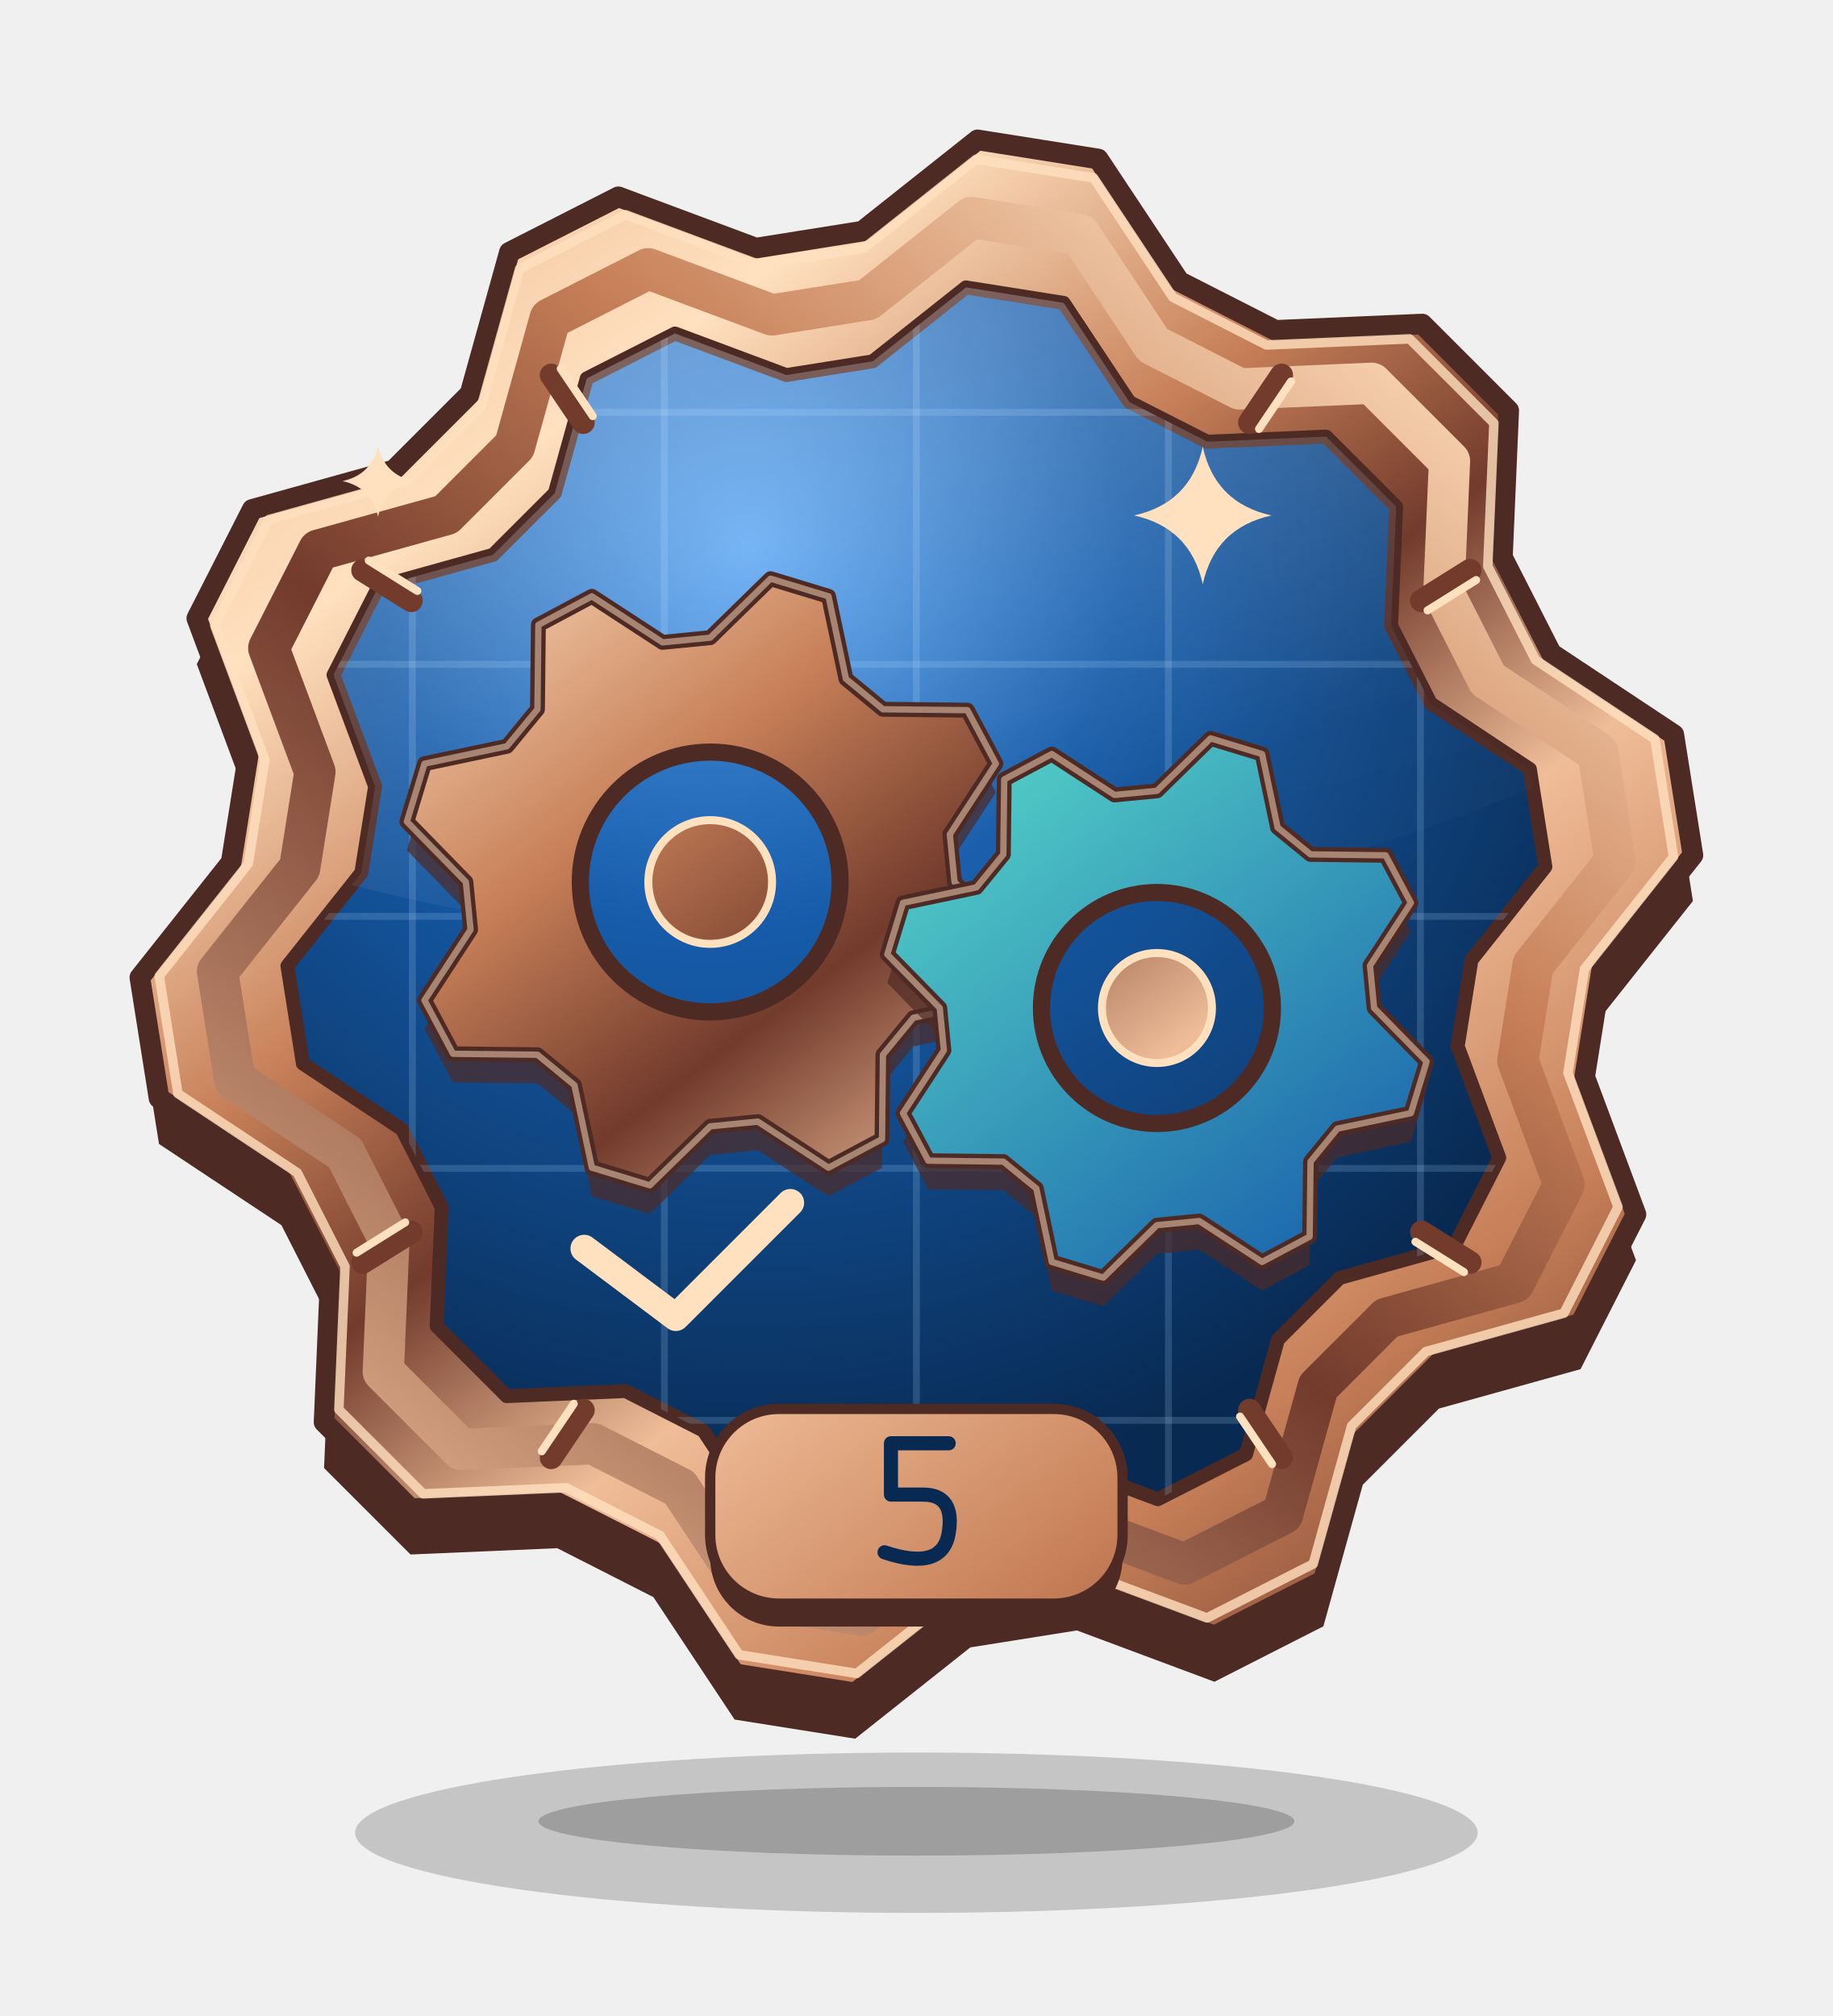
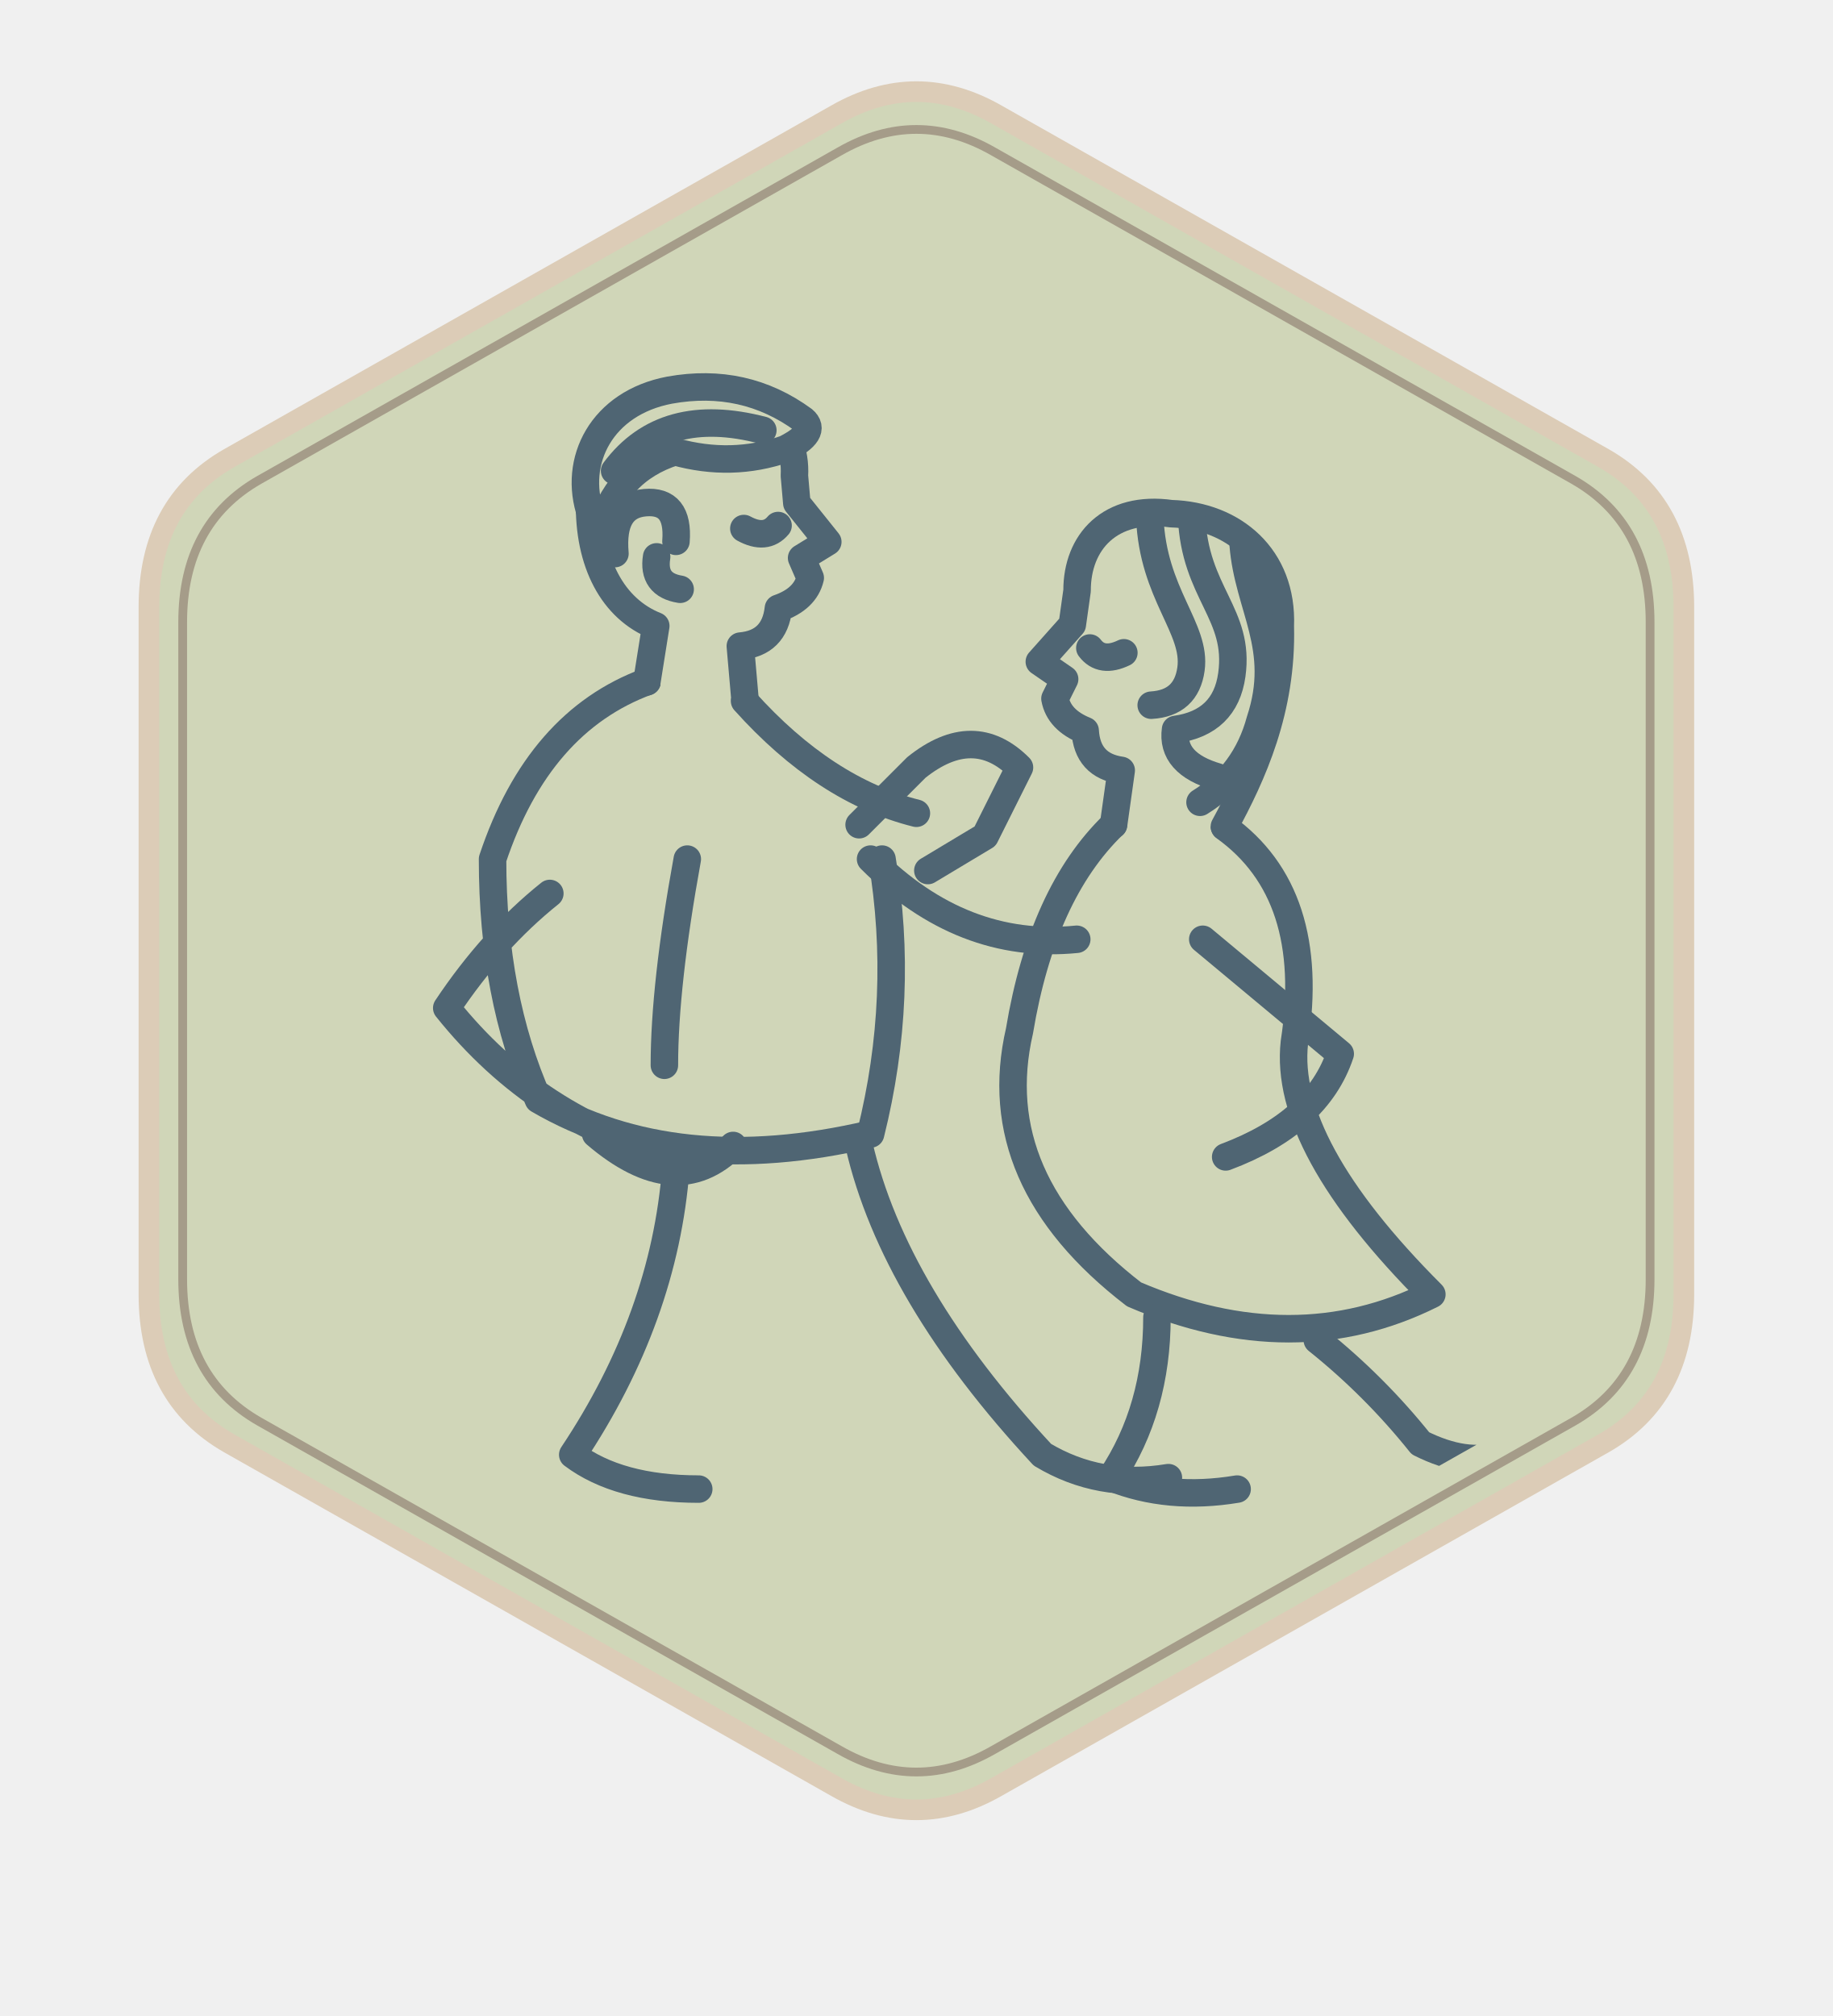
- <svg xmlns="http://www.w3.org/2000/svg" viewBox="0 0 160 176" aria-hidden="true" focusable="false" class="oa-badge-art" data-badge-art="duo-completed-5" data-art-motif="duo-gears" data-locked="false">
+ <svg xmlns="http://www.w3.org/2000/svg" viewBox="0 0 160 176" aria-hidden="true" focusable="false" data-badge-art="duo-completed-5" data-art-motif="learning-a-dance">
  <defs>
-     <linearGradient id="oba-asset-duo-completed-5-e-metal" x1="25" y1="15" x2="126" y2="150" gradientUnits="userSpaceOnUse">
-       <stop stop-color="#efbd98" />
-       <stop offset=".19" stop-color="#ffe0bf" />
-       <stop offset=".37" stop-color="#c67f58" />
-       <stop offset=".5" stop-color="#723b2c" />
-       <stop offset=".64" stop-color="#efbd98" />
-       <stop offset=".82" stop-color="#c67f58" />
-       <stop offset="1" stop-color="#723b2c" />
-     </linearGradient>
-     <linearGradient id="oba-asset-duo-completed-5-e-bevel" x1="25" y1="151" x2="130" y2="18" gradientUnits="userSpaceOnUse">
-       <stop stop-color="#efbd98" />
-       <stop offset=".46" stop-color="#723b2c" />
-       <stop offset=".7" stop-color="#c67f58" />
-       <stop offset="1" stop-color="#ffe0bf" />
-     </linearGradient>
-     <radialGradient id="oba-asset-duo-completed-5-e-enamel" cx="62" cy="40" r="105" gradientUnits="userSpaceOnUse">
-       <stop stop-color="#5aa5f3" />
-       <stop offset=".39" stop-color="#165caa" />
-       <stop offset="1" stop-color="#082951" />
-     </radialGradient>
-     <linearGradient id="oba-asset-duo-completed-5-e-accent" x1="49" y1="39" x2="112" y2="119" gradientUnits="userSpaceOnUse">
-       <stop stop-color="#b4e0ff" />
-       <stop offset=".34" stop-color="#5ce0cb" />
-       <stop offset="1" stop-color="#165caa" />
-     </linearGradient>
-     <linearGradient id="oba-asset-duo-completed-5-e-gloss" x1="60" y1="20" x2="83" y2="111" gradientUnits="userSpaceOnUse">
-       <stop stop-color="#ffffff" stop-opacity=".32" />
-       <stop offset=".6" stop-color="#ffffff" stop-opacity=".02" />
-       <stop offset="1" stop-color="#ffffff" stop-opacity="0" />
-     </linearGradient>
-     <clipPath id="oba-asset-duo-completed-5-e-field">
-       <path d="M75.29 20.18L85.34 12.21L95.87 13.88L102.96 24.57L111.35 28.84L124.16 28.29L131.71 35.84L131.16 48.65L135.43 57.04L146.12 64.13L147.79 74.66L139.82 84.71L138.34 94.01L142.82 106.02L137.98 115.53L125.62 118.97L118.97 125.62L115.53 137.98L106.02 142.82L94.01 138.34L84.71 139.82L74.66 147.79L64.13 146.12L57.04 135.43L48.65 131.16L35.84 131.71L28.29 124.16L28.84 111.35L24.57 102.96L13.88 95.87L12.21 85.34L20.18 75.29L21.66 65.99L17.18 53.98L22.02 44.47L34.38 41.03L41.03 34.38L44.47 22.02L53.98 17.18L65.99 21.66Z" fill="#fff" transform="translate(80 80) scale(.81) translate(-80 -80)" />
+     <clipPath id="oba-asset-duo-completed-5-e-scene">
+       <path d="M73 10 Q80 6 87 10 L140 40 Q147 44 147 53 L147 113 Q147 122 140 126 L87 156 Q80 160 73 156 L20 126 Q13 122 13 113 L13 53 Q13 44 20 40Z" transform="translate(80 83) scale(.92) translate(-80 -83)" />
    </clipPath>
  </defs>
-   <ellipse cx="80" cy="160" rx="49" ry="7" fill="#000" opacity=".18" />
-   <ellipse cx="80" cy="159" rx="33" ry="3" fill="#000" opacity=".2" />
-   <path d="M75.29 20.18L85.34 12.21L95.87 13.88L102.96 24.57L111.35 28.84L124.16 28.29L131.71 35.84L131.16 48.65L135.43 57.04L146.12 64.13L147.79 74.66L139.82 84.71L138.34 94.01L142.82 106.02L137.98 115.53L125.62 118.97L118.97 125.62L115.53 137.98L106.02 142.82L94.01 138.34L84.71 139.82L74.66 147.79L64.13 146.12L57.04 135.43L48.65 131.16L35.84 131.71L28.29 124.16L28.84 111.35L24.57 102.96L13.88 95.87L12.21 85.34L20.18 75.29L21.66 65.99L17.18 53.98L22.02 44.47L34.38 41.03L41.03 34.38L44.47 22.02L53.98 17.18L65.99 21.66Z" fill="#4e2a25" transform="translate(0 4)" />
-   <path d="M75.29 20.18L85.34 12.21L95.87 13.88L102.96 24.57L111.35 28.84L124.16 28.29L131.71 35.84L131.16 48.65L135.43 57.04L146.12 64.13L147.79 74.66L139.82 84.71L138.34 94.01L142.82 106.02L137.98 115.53L125.62 118.97L118.97 125.62L115.53 137.98L106.02 142.82L94.01 138.34L84.71 139.82L74.66 147.79L64.13 146.12L57.04 135.43L48.65 131.16L35.84 131.71L28.29 124.16L28.84 111.35L24.57 102.96L13.88 95.87L12.21 85.34L20.18 75.29L21.66 65.99L17.18 53.98L22.02 44.47L34.38 41.03L41.03 34.38L44.47 22.02L53.98 17.18L65.99 21.66Z" fill="url(#oba-asset-duo-completed-5-e-metal)" stroke="#4e2a25" stroke-width="1.8" stroke-linejoin="round" stroke-linecap="round" />
-   <path d="M75.29 20.18L85.34 12.21L95.87 13.88L102.96 24.57L111.35 28.84L124.16 28.29L131.71 35.84L131.16 48.65L135.43 57.04L146.12 64.13L147.79 74.66L139.82 84.71L138.34 94.01L142.82 106.02L137.98 115.53L125.62 118.97L118.97 125.62L115.53 137.98L106.02 142.82L94.01 138.34L84.71 139.82L74.66 147.79L64.13 146.12L57.04 135.43L48.65 131.16L35.84 131.71L28.29 124.16L28.84 111.35L24.57 102.96L13.88 95.87L12.21 85.34L20.18 75.29L21.66 65.99L17.18 53.98L22.02 44.47L34.38 41.03L41.03 34.38L44.47 22.02L53.98 17.18L65.99 21.66Z" fill="none" stroke="#ffe0bf" stroke-width="0.85" stroke-linejoin="round" stroke-linecap="round" transform="translate(80 80) scale(.975) translate(-80 -80)" opacity=".8" />
-   <path d="M75.29 20.18L85.34 12.21L95.87 13.88L102.96 24.57L111.35 28.84L124.16 28.29L131.71 35.84L131.16 48.65L135.43 57.04L146.12 64.13L147.79 74.66L139.82 84.71L138.34 94.01L142.82 106.02L137.98 115.53L125.62 118.97L118.97 125.62L115.53 137.98L106.02 142.82L94.01 138.34L84.71 139.82L74.66 147.79L64.13 146.12L57.04 135.43L48.65 131.16L35.84 131.71L28.29 124.16L28.84 111.35L24.57 102.96L13.88 95.87L12.21 85.34L20.18 75.29L21.66 65.99L17.18 53.98L22.02 44.47L34.38 41.03L41.03 34.38L44.47 22.02L53.98 17.18L65.99 21.66Z" fill="none" stroke="url(#oba-asset-duo-completed-5-e-bevel)" stroke-width="4" stroke-linejoin="round" stroke-linecap="round" transform="translate(80 80) scale(.9) translate(-80 -80)" />
-   <path d="M75.29 20.18L85.34 12.21L95.87 13.88L102.96 24.57L111.35 28.84L124.16 28.29L131.71 35.84L131.16 48.65L135.43 57.04L146.12 64.13L147.79 74.66L139.82 84.71L138.34 94.01L142.82 106.02L137.98 115.53L125.62 118.97L118.97 125.62L115.53 137.98L106.02 142.82L94.01 138.34L84.71 139.82L74.66 147.79L64.13 146.12L57.04 135.43L48.65 131.16L35.84 131.71L28.29 124.16L28.84 111.35L24.57 102.96L13.88 95.87L12.21 85.34L20.18 75.29L21.66 65.99L17.18 53.98L22.02 44.47L34.38 41.03L41.03 34.38L44.47 22.02L53.98 17.18L65.99 21.66Z" fill="url(#oba-asset-duo-completed-5-e-enamel)" stroke="#4e2a25" stroke-width="1.5" stroke-linejoin="round" stroke-linecap="round" transform="translate(80 80) scale(.81) translate(-80 -80)" />
-   <g clip-path="url(#oba-asset-duo-completed-5-e-field)">
-     <path d="M36 23V138M23 36H138" fill="none" stroke="#b4e0ff" stroke-width="0.6" stroke-linejoin="round" stroke-linecap="round" opacity=".18" />
-     <path d="M58 23V138M23 58H138" fill="none" stroke="#b4e0ff" stroke-width="0.6" stroke-linejoin="round" stroke-linecap="round" opacity=".18" />
-     <path d="M80 23V138M23 80H138" fill="none" stroke="#b4e0ff" stroke-width="0.6" stroke-linejoin="round" stroke-linecap="round" opacity=".18" />
-     <path d="M102 23V138M23 102H138" fill="none" stroke="#b4e0ff" stroke-width="0.6" stroke-linejoin="round" stroke-linecap="round" opacity=".18" />
-     <path d="M124 23V138M23 124H138" fill="none" stroke="#b4e0ff" stroke-width="0.6" stroke-linejoin="round" stroke-linecap="round" opacity=".18" />
-     <path d="M14 18H147V63Q78 96 14 72Z" fill="url(#oba-asset-duo-completed-5-e-gloss)" />
-   </g>
-   <g transform="translate(49.24 125.6) rotate(-146)">
-     <path d="M0-2V3" fill="none" stroke="#723b2c" stroke-width="2" stroke-linejoin="round" stroke-linecap="round" />
-     <path d="M1-2V3" fill="none" stroke="#ffe0bf" stroke-width="0.7" stroke-linejoin="round" stroke-linecap="round" />
-   </g>
-   <g transform="translate(33.36 109.15) rotate(-122)">
-     <path d="M0-2V3" fill="none" stroke="#723b2c" stroke-width="2" stroke-linejoin="round" stroke-linecap="round" />
-     <path d="M1-2V3" fill="none" stroke="#ffe0bf" stroke-width="0.7" stroke-linejoin="round" stroke-linecap="round" />
-   </g>
-   <g transform="translate(33.36 50.85) rotate(-58)">
-     <path d="M0-2V3" fill="none" stroke="#723b2c" stroke-width="2" stroke-linejoin="round" stroke-linecap="round" />
-     <path d="M1-2V3" fill="none" stroke="#ffe0bf" stroke-width="0.7" stroke-linejoin="round" stroke-linecap="round" />
-   </g>
-   <g transform="translate(49.24 34.4) rotate(-34)">
-     <path d="M0-2V3" fill="none" stroke="#723b2c" stroke-width="2" stroke-linejoin="round" stroke-linecap="round" />
-     <path d="M1-2V3" fill="none" stroke="#ffe0bf" stroke-width="0.7" stroke-linejoin="round" stroke-linecap="round" />
-   </g>
-   <g transform="translate(110.76 34.4) rotate(34)">
-     <path d="M0-2V3" fill="none" stroke="#723b2c" stroke-width="2" stroke-linejoin="round" stroke-linecap="round" />
-     <path d="M1-2V3" fill="none" stroke="#ffe0bf" stroke-width="0.7" stroke-linejoin="round" stroke-linecap="round" />
-   </g>
-   <g transform="translate(126.64 50.85) rotate(58)">
-     <path d="M0-2V3" fill="none" stroke="#723b2c" stroke-width="2" stroke-linejoin="round" stroke-linecap="round" />
-     <path d="M1-2V3" fill="none" stroke="#ffe0bf" stroke-width="0.7" stroke-linejoin="round" stroke-linecap="round" />
-   </g>
-   <g transform="translate(126.64 109.15) rotate(122)">
-     <path d="M0-2V3" fill="none" stroke="#723b2c" stroke-width="2" stroke-linejoin="round" stroke-linecap="round" />
-     <path d="M1-2V3" fill="none" stroke="#ffe0bf" stroke-width="0.7" stroke-linejoin="round" stroke-linecap="round" />
-   </g>
-   <g transform="translate(110.76 125.6) rotate(146)">
-     <path d="M0-2V3" fill="none" stroke="#723b2c" stroke-width="2" stroke-linejoin="round" stroke-linecap="round" />
-     <path d="M1-2V3" fill="none" stroke="#ffe0bf" stroke-width="0.7" stroke-linejoin="round" stroke-linecap="round" />
-   </g>
-   <path d="M83.33 77L88.48 82.27L86.94 87.33L79.74 88.85L77.08 92.08L77 99.45L72.33 101.94L66.16 97.92L62 98.33L56.73 103.48L51.67 101.94L50.15 94.74L46.92 92.08L39.55 92L37.06 87.33L41.08 81.16L40.67 77L35.52 71.73L37.06 66.67L44.26 65.15L46.92 61.92L47 54.55L51.67 52.06L57.84 56.08L62 55.67L67.27 50.52L72.33 52.06L73.85 59.26L77.08 61.92L84.45 62L86.94 66.67L82.92 72.84Z" fill="#4e2a25" transform="translate(0 2.5)" opacity=".7" />
-   <path d="M83.33 77L88.48 82.27L86.94 87.33L79.74 88.85L77.08 92.08L77 99.45L72.33 101.94L66.16 97.92L62 98.33L56.73 103.48L51.67 101.94L50.15 94.74L46.92 92.08L39.55 92L37.06 87.33L41.08 81.16L40.67 77L35.52 71.73L37.06 66.67L44.26 65.15L46.92 61.92L47 54.55L51.67 52.06L57.84 56.08L62 55.67L67.27 50.52L72.33 52.06L73.85 59.26L77.08 61.92L84.45 62L86.94 66.67L82.92 72.84Z" fill="url(#oba-asset-duo-completed-5-e-metal)" stroke="#4e2a25" stroke-width="1.3" stroke-linejoin="round" stroke-linecap="round" />
-   <path d="M83.33 77L88.48 82.27L86.94 87.33L79.74 88.85L77.08 92.08L77 99.45L72.33 101.94L66.16 97.92L62 98.33L56.73 103.48L51.67 101.94L50.15 94.74L46.92 92.08L39.55 92L37.06 87.33L41.08 81.16L40.67 77L35.52 71.73L37.06 66.67L44.26 65.15L46.92 61.92L47 54.55L51.67 52.06L57.84 56.08L62 55.67L67.27 50.52L72.33 52.06L73.85 59.26L77.08 61.92L84.45 62L86.94 66.67L82.92 72.84Z" fill="none" stroke="#ffe0bf" stroke-width="0.55" stroke-linejoin="round" stroke-linecap="round" opacity=".5" />
-   <circle cx="62" cy="77" r="11.34" fill="url(#oba-asset-duo-completed-5-e-enamel)" stroke="#4e2a25" stroke-width="1.5" />
-   <circle cx="62" cy="77" r="5.4" fill="url(#oba-asset-duo-completed-5-e-metal)" stroke="#ffe0bf" stroke-width="0.7" />
-   <path d="M119.96 88L124.54 92.68L123.17 97.18L116.76 98.53L114.41 101.41L114.33 107.96L110.18 110.17L104.7 106.6L101 106.96L96.32 111.54L91.82 110.17L90.47 103.76L87.59 101.41L81.04 101.33L78.83 97.18L82.4 91.7L82.04 88L77.46 83.32L78.83 78.82L85.24 77.47L87.59 74.59L87.67 68.04L91.82 65.83L97.3 69.4L101 69.04L105.68 64.46L110.18 65.83L111.53 72.24L114.41 74.59L120.96 74.67L123.17 78.82L119.6 84.3Z" fill="#4e2a25" transform="translate(0 2.5)" opacity=".7" />
-   <path d="M119.96 88L124.54 92.68L123.17 97.18L116.76 98.53L114.41 101.41L114.33 107.96L110.18 110.17L104.7 106.6L101 106.96L96.32 111.54L91.82 110.17L90.47 103.76L87.59 101.41L81.04 101.33L78.83 97.18L82.4 91.7L82.04 88L77.46 83.32L78.83 78.82L85.24 77.47L87.59 74.59L87.67 68.04L91.82 65.83L97.3 69.4L101 69.04L105.68 64.46L110.18 65.83L111.53 72.24L114.41 74.59L120.96 74.67L123.17 78.82L119.6 84.3Z" fill="url(#oba-asset-duo-completed-5-e-accent)" stroke="#4e2a25" stroke-width="1.3" stroke-linejoin="round" stroke-linecap="round" />
-   <path d="M119.96 88L124.54 92.68L123.17 97.18L116.76 98.53L114.41 101.41L114.33 107.96L110.18 110.17L104.7 106.6L101 106.96L96.32 111.54L91.82 110.17L90.47 103.76L87.59 101.41L81.04 101.33L78.83 97.18L82.4 91.7L82.04 88L77.46 83.32L78.83 78.82L85.24 77.47L87.59 74.59L87.67 68.04L91.82 65.83L97.3 69.4L101 69.04L105.68 64.46L110.18 65.83L111.53 72.24L114.41 74.59L120.96 74.67L123.17 78.82L119.6 84.3Z" fill="none" stroke="#ffe0bf" stroke-width="0.55" stroke-linejoin="round" stroke-linecap="round" opacity=".5" />
-   <circle cx="101" cy="88" r="10.08" fill="url(#oba-asset-duo-completed-5-e-enamel)" stroke="#4e2a25" stroke-width="1.5" />
-   <circle cx="101" cy="88" r="4.8" fill="url(#oba-asset-duo-completed-5-e-metal)" stroke="#ffe0bf" stroke-width="0.7" />
-   <path d="M105 39Q106.08 43.92 111 45Q106.08 46.08 105 51Q103.92 46.08 99 45Q103.92 43.92 105 39Z" fill="#ffe0bf" />
-   <path d="M51 109L59 115L69 105" fill="none" stroke="#ffe0bf" stroke-width="2.4" stroke-linejoin="round" stroke-linecap="round" />
-   <rect x="62" y="125" width="36" height="17" rx="6" fill="#4e2a25" />
-   <rect x="62" y="123" width="36" height="17" rx="6" fill="url(#oba-asset-duo-completed-5-e-metal)" stroke="#4e2a25" stroke-width="0.9" />
-   <g transform="translate(77.22 126) scale(0.56)">
-     <g transform="translate(0 0)">
-       <path d="M10 0H1V8H6Q11 8 10 14Q9 20 0 17" fill="none" stroke="#082951" stroke-width="2.2" stroke-linejoin="round" stroke-linecap="round" />
+   <path d="M73 10 Q80 6 87 10 L140 40 Q147 44 147 53 L147 113 Q147 122 140 126 L87 156 Q80 160 73 156 L20 126 Q13 122 13 113 L13 53 Q13 44 20 40Z" fill="#D0D6B8" stroke="#DCCCB7" stroke-width="1.8" />
+   <path d="M73 10 Q80 6 87 10 L140 40 Q147 44 147 53 L147 113 Q147 122 140 126 L87 156 Q80 160 73 156 L20 126 Q13 122 13 113 L13 53 Q13 44 20 40Z" transform="translate(80 83) scale(.956) translate(-80 -83)" fill="none" stroke="#A59C89" stroke-width=".8" />
+   <g clip-path="url(#oba-asset-duo-completed-5-e-scene)" fill="none" stroke="#4F6573" stroke-width="2.4" stroke-linecap="round" stroke-linejoin="round">
+     <path d="M56.5 59.5Q47 63 43 75Q43 87 47 96Q59 103 76 99Q79 87 77 75M65 61.2Q72 69 80 71M48 78Q43 82 39 88Q47 98 59 101M60 75Q58 86 58 93" />
+     <path d="M59 102Q58 115 50 127Q54 130 61 130M75 100Q78 113 91 127Q96 130 102 129M106.9 72.2Q115 78 113 91Q112 100 125 113Q113 119 99 113Q86 103 89 90Q91 78 97.2 72" />
+     <path d="M94 82Q84 83 76 75M105 82Q111 87 117 92Q115 98 107 101M101 115Q101 123 97 129Q102 131 108 130M115 117Q120 121 124 126Q128 128 131 127" />
+     <path d="M75 72L80 67Q85 63 89 67L86 73L81 76M52 99Q59 105 64 100" />
+     <g transform="translate(62 47) rotate(-5) scale(0.6 0.6)" stroke-width="4">
+       <path d="M-11 20 L-9 12 C-15 9-18 2-17-7 C-17-16-10-22 0-21 C9-21 14-15 13-8 L13-4 L17 2 L13 4 L14 7 Q13 10 9 11 Q8 16 3 16 L3 24" fill="#D0D6B8" />
+       <path d="M-17-5 C-19-13-14-21-4-22 Q7-23 15-16 Q17-14 12-12 Q4-10-4-13 Q-13-11-16-2" fill="#D0D6B8" />
+       <path d="M-13-11 Q-5-20 9-15 M-14 1 Q-14-6-9-6 Q-4-6-5 0 M-8 2 Q-9 6-5 7" />
+       <path d="M5-1 Q8 1 10-1" />
+     </g>
+     <g transform="translate(101 58) rotate(8) scale(-0.6 0.6)" stroke-width="4">
+       <path d="M-13 22 C-16 14-19 4-17-8 C-16-18-8-23 1-22 C10-22 14-16 13-9 L13-4 L17 2 L13 4 L14 7 Q13 10 9 11 Q8 16 3 16 L3 24" fill="#D0D6B8" />
+       <path d="M-2-22 C-4-11-11-9-11 0 Q-11 7-4 9 Q-4 14-11 15 M4-21 C2-10-5-6-5 0 Q-5 5 0 6 M-10-19 C-12-10-18-5-16 6 Q-15 14-9 19" />
+       <path d="M5-1 Q8 1 10-1" />
    </g>
  </g>
-   <path d="M33 38.9Q33.558 41.442 36.1 42Q33.558 42.558 33 45.1Q32.442 42.558 29.9 42Q32.442 41.442 33 38.9Z" fill="#ffe0bf" />
</svg>
